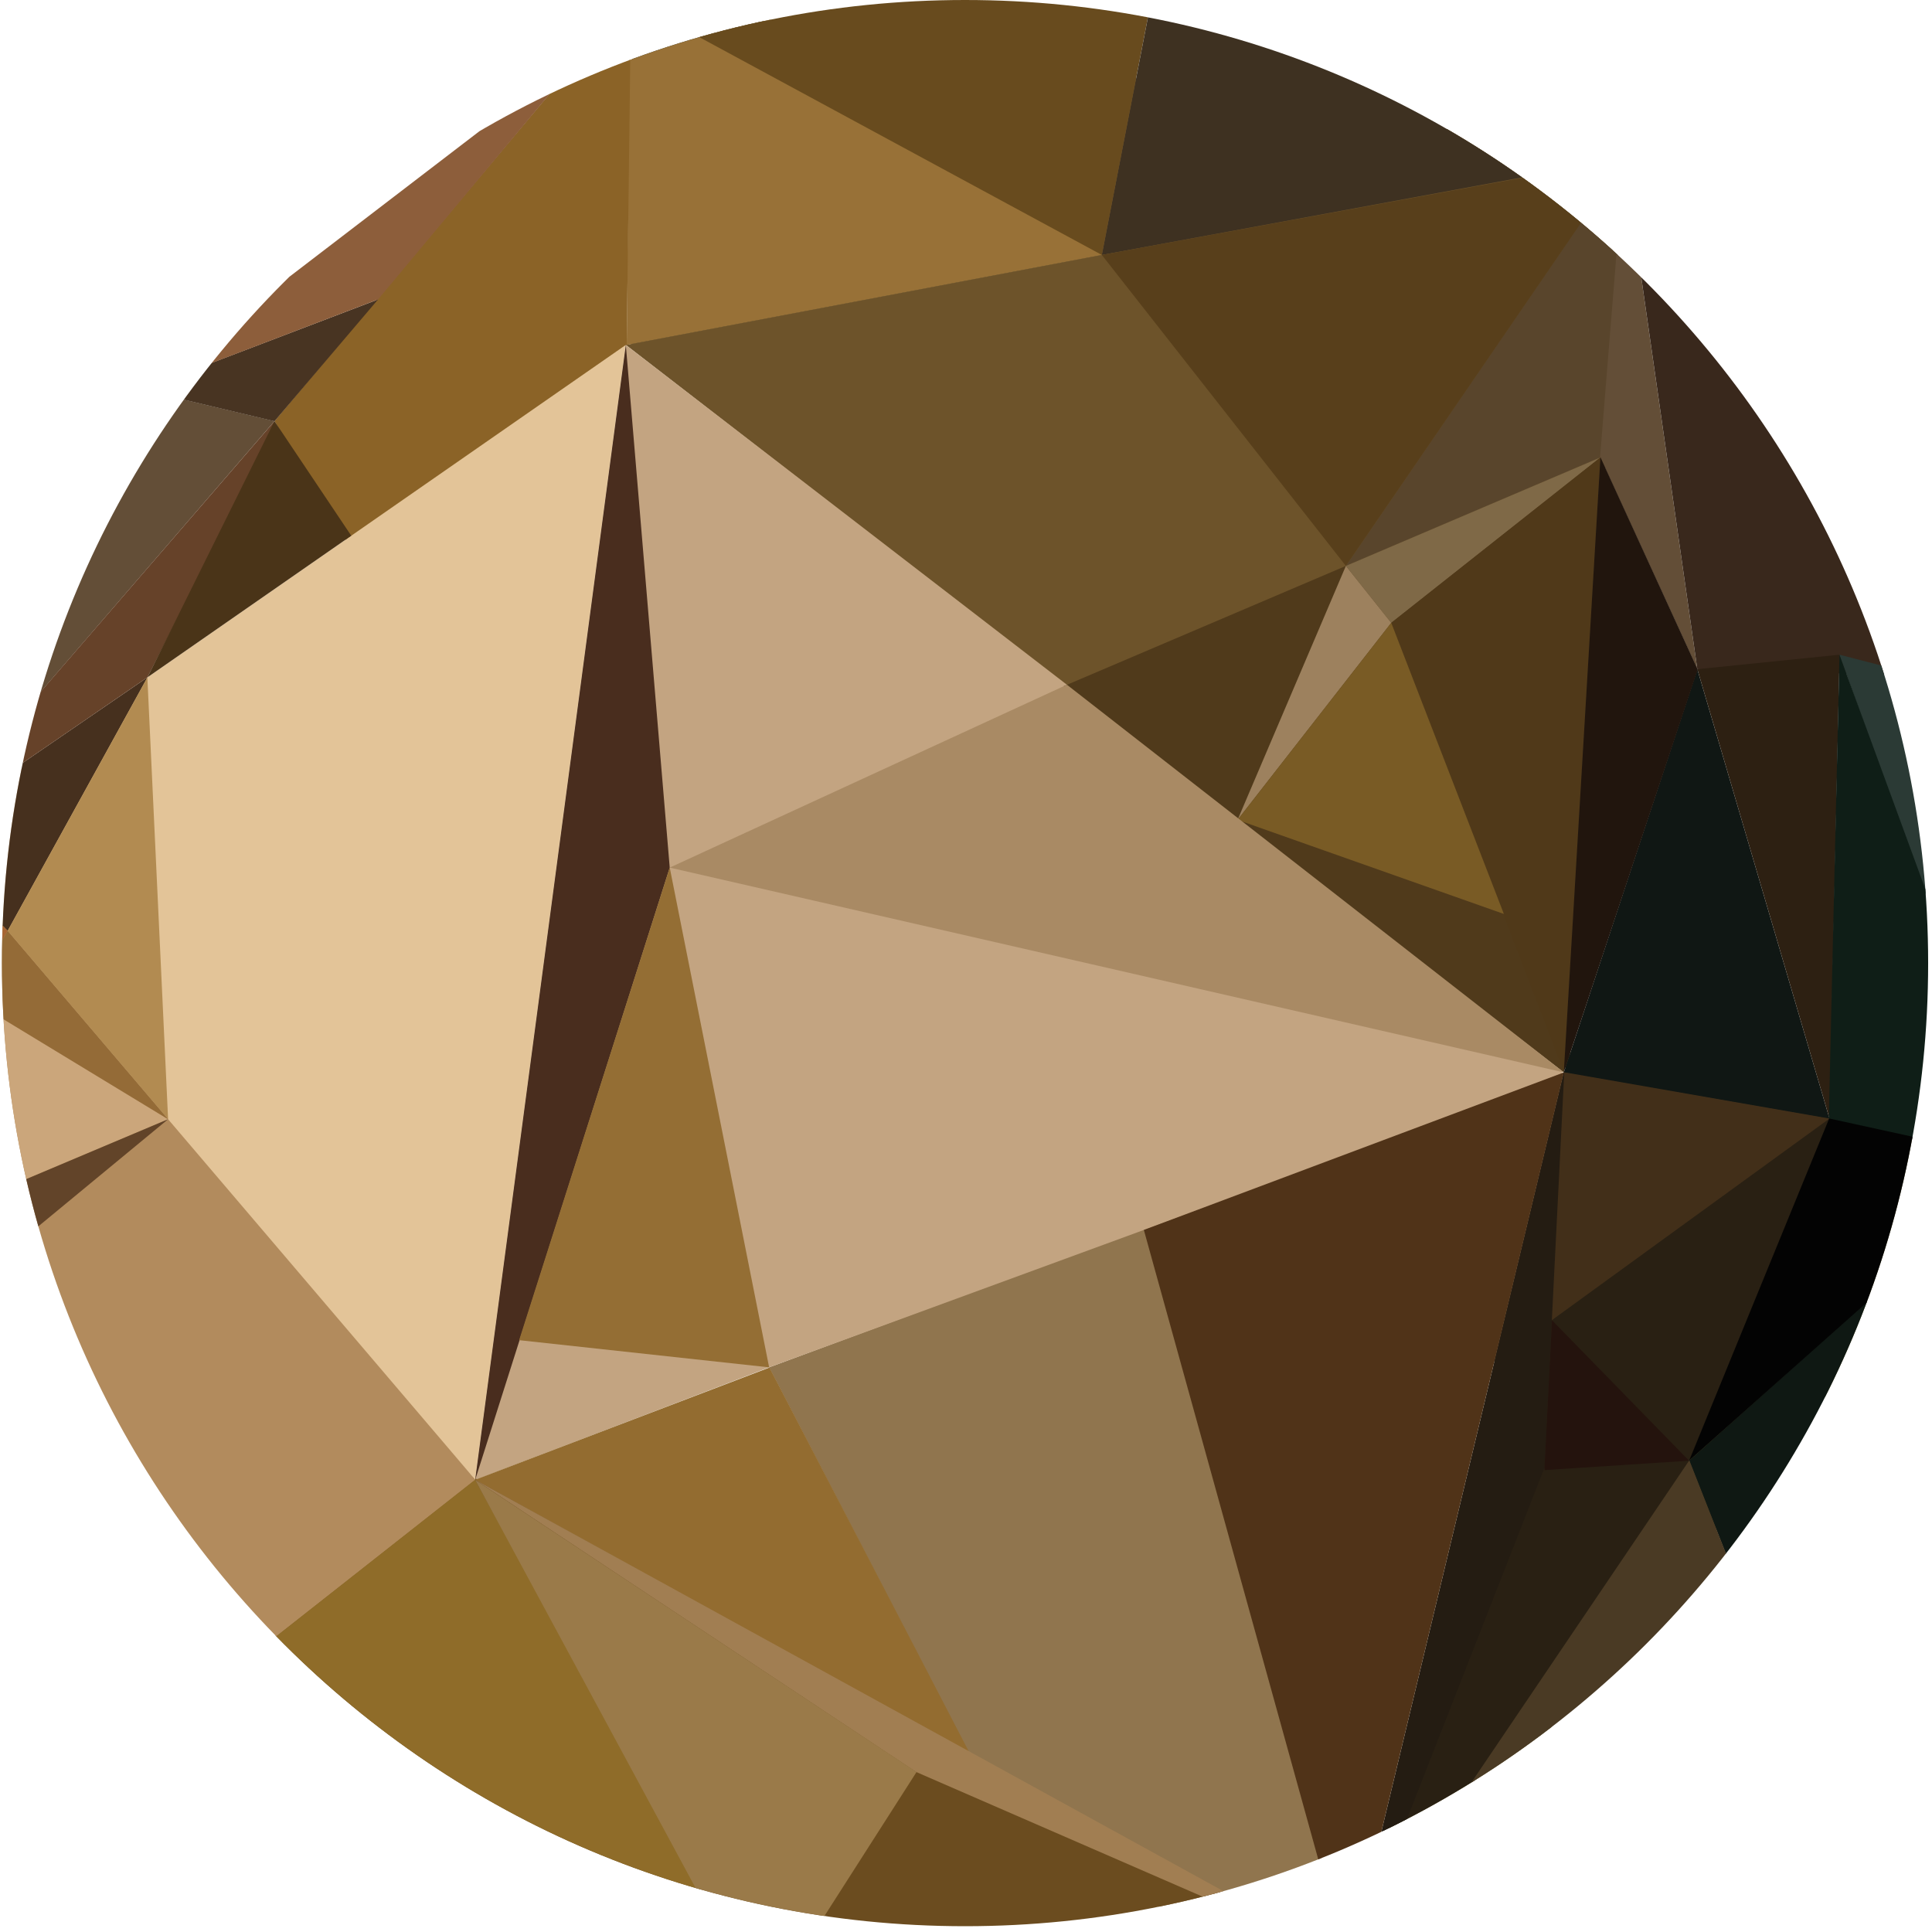
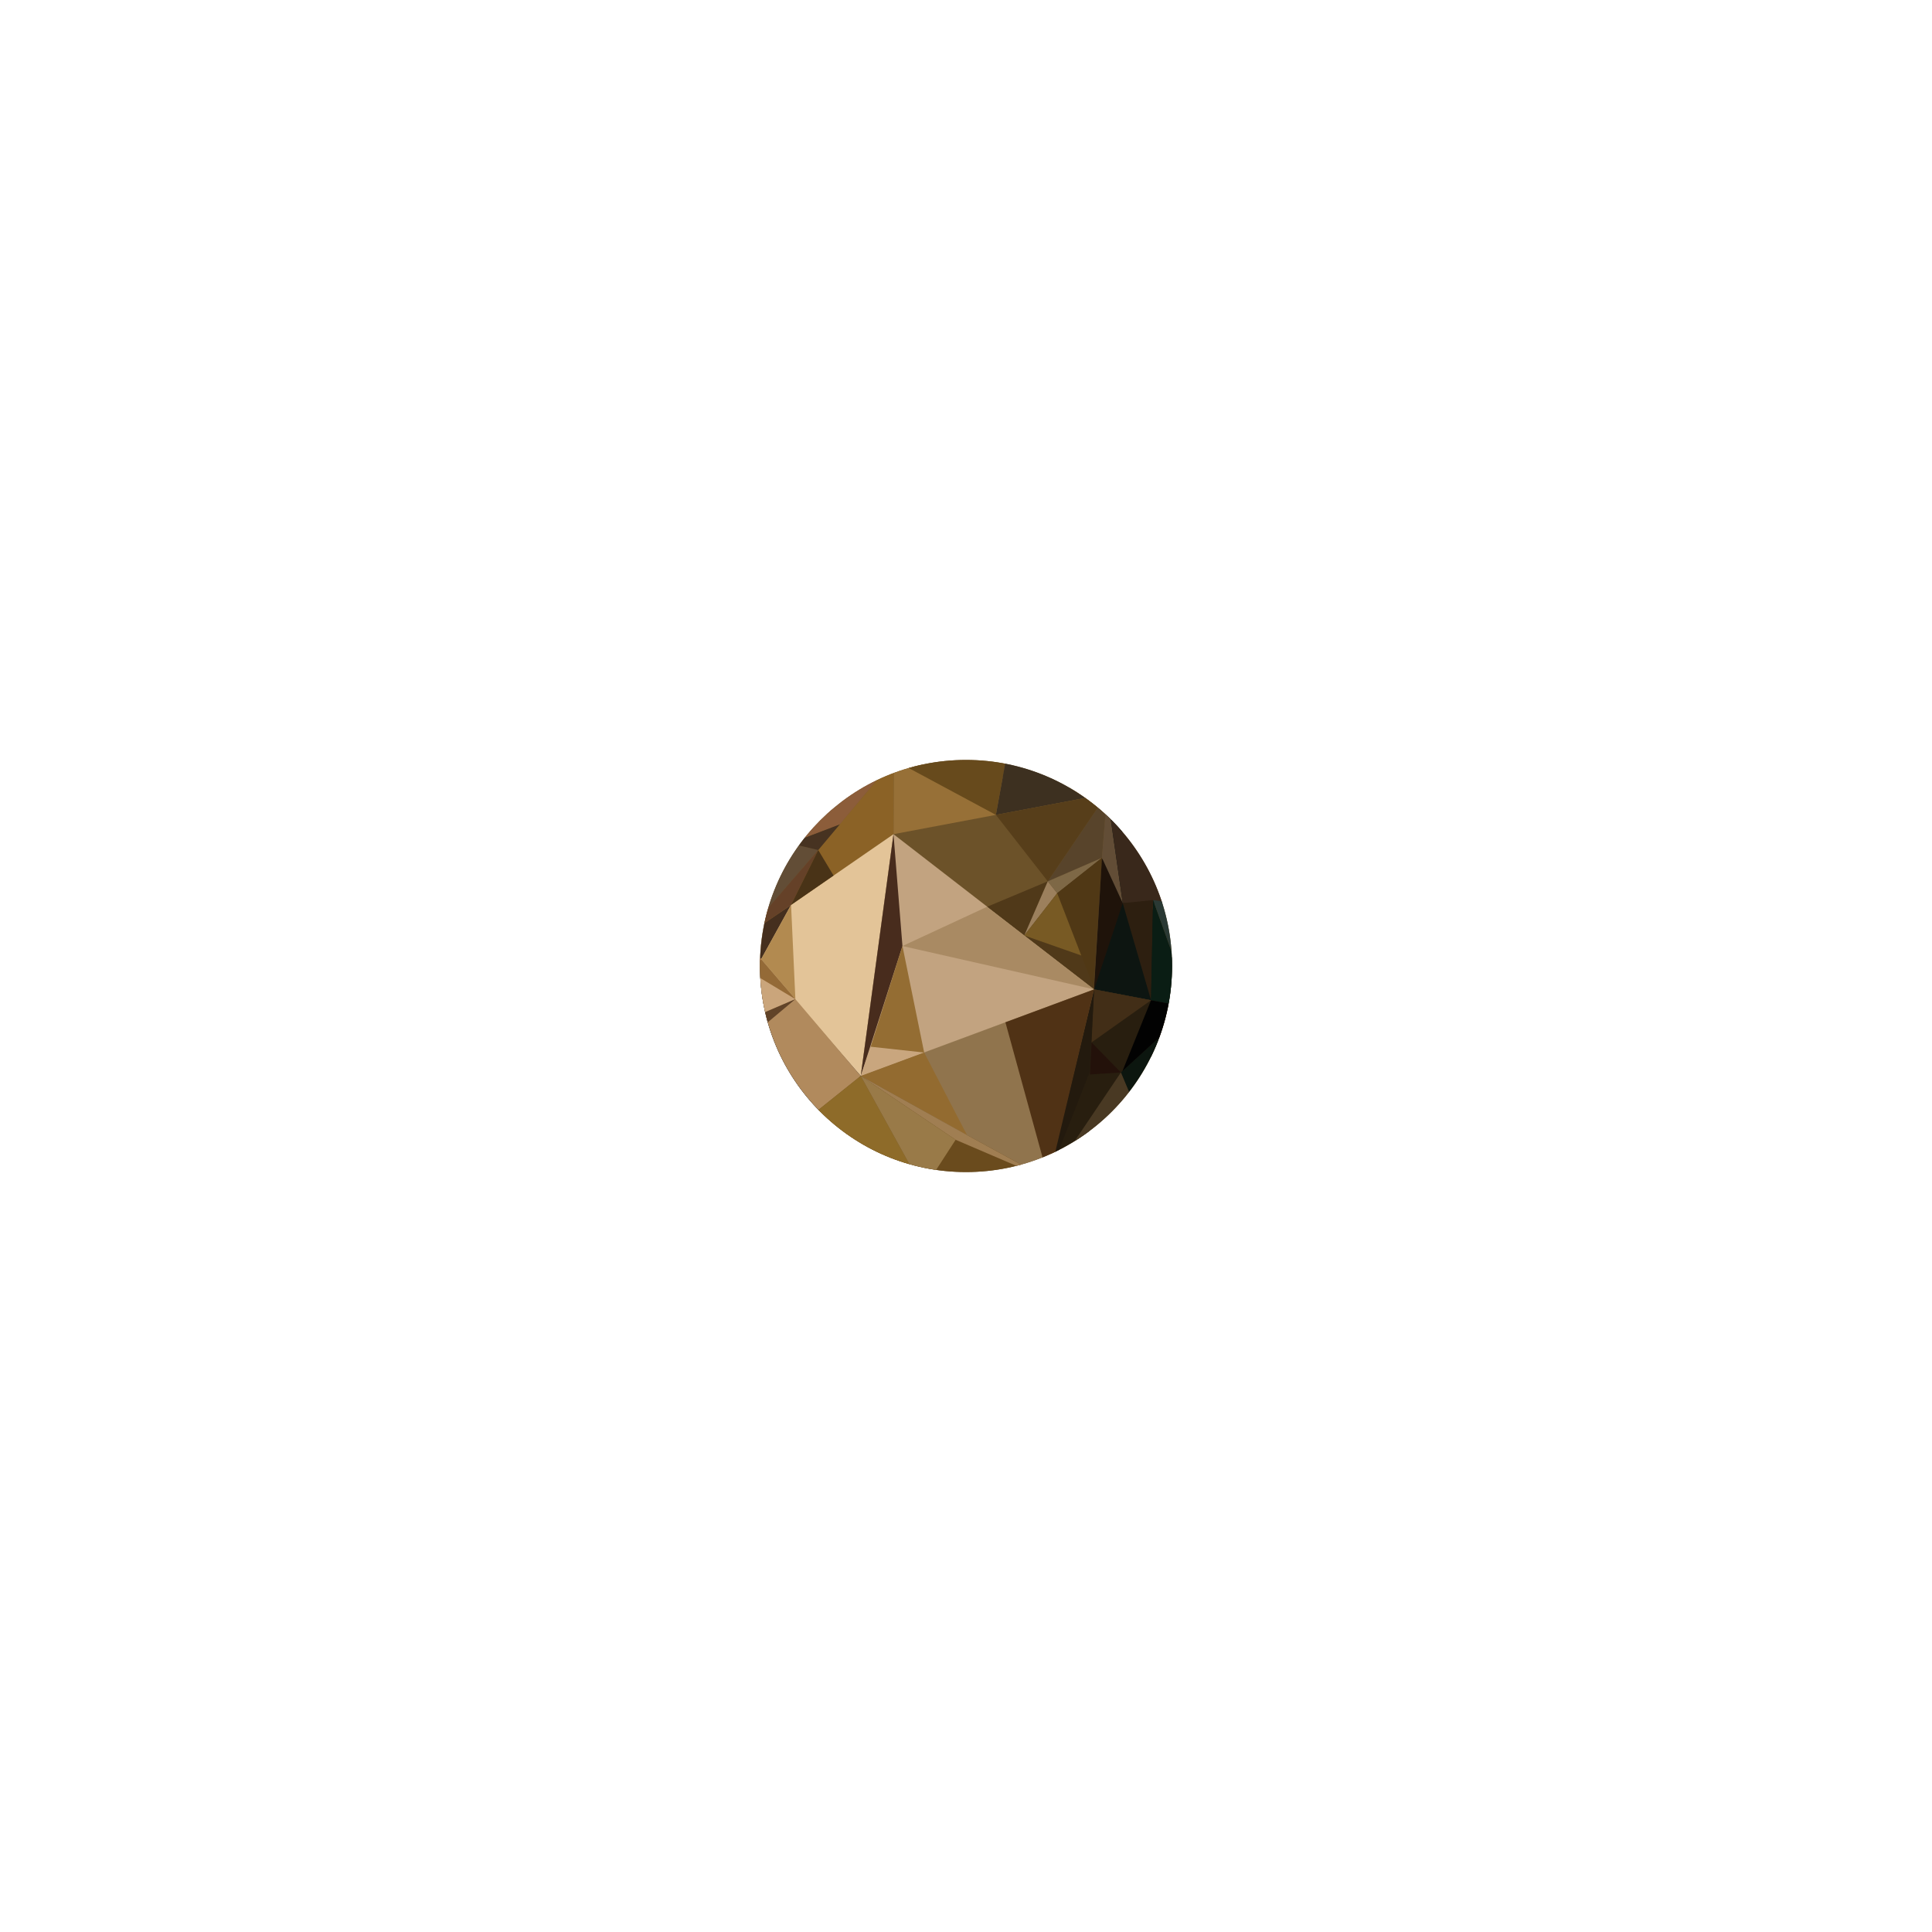
- <svg xmlns="http://www.w3.org/2000/svg" xmlns:xlink="http://www.w3.org/1999/xlink" version="1.1" id="Layer_1" x="0px" y="0px" width="1000px" height="1000px" viewBox="0 0 1000 1000" enable-background="new 0 0 1000 1000" xml:space="preserve">
-   <g>
+ <svg xmlns="http://www.w3.org/2000/svg" xmlns:xlink="http://www.w3.org/1999/xlink" version="1.1" id="Layer_1" x="0px" y="0px" width="1500px" height="1500px" viewBox="0 0 1500 1500" enable-background="new 0 0 1500 1500" xml:space="preserve">
+   <g id="Mercury">
    <defs>
-       <path id="SVGID_1_" d="M1,498.502C1,223.186,224.19,0,499.505,0c275.312,0,498.501,223.186,498.501,498.502    C998.006,773.817,774.817,997,499.505,997C224.19,997,1,773.817,1,498.502z" />
+       <circle id="SVGID_1_" cx="750" cy="750" r="159.975" />
    </defs>
    <clipPath id="SVGID_2_">
      <use xlink:href="#SVGID_1_" overflow="visible" />
    </clipPath>
-     <polygon clip-path="url(#SVGID_2_)" fill="#6C6432" points="1046.363,600.206 812.142,554.184 701.951,1015.874  " />
-     <path clip-path="url(#SVGID_2_)" fill="#48452C" d="M840.415,81.362" />
-     <polygon clip-path="url(#SVGID_2_)" fill="#48452C" points="812.142,554.184 326.816,178.616 840.415,81.362  " />
-     <path clip-path="url(#SVGID_2_)" fill="#26322C" d="M247.578,763.665" />
-     <polygon clip-path="url(#SVGID_2_)" fill="#26322C" points="840.415,81.362 327.2,-0.051 326.816,178.616  " />
-     <line clip-path="url(#SVGID_2_)" fill="#746E2E" x1="1046.363" y1="600.206" x2="812.142" y2="554.184" />
-     <path clip-path="url(#SVGID_2_)" fill="#0D152E" d="M245.99,203.421" />
-     <line clip-path="url(#SVGID_2_)" fill="#8F8239" x1="825.234" y1="329.016" x2="839.759" y2="80.872" />
-     <polygon clip-path="url(#SVGID_2_)" fill="#90754E" points="807.943,555.836 661.068,1036.894 500.718,906.017 398.106,707.738     " />
-     <polygon clip-path="url(#SVGID_2_)" fill="#292013" points="947.495,578.962 809.436,555.087 699.25,1016.775 874.263,756.553  " />
-     <path clip-path="url(#SVGID_2_)" fill="#48452C" d="M837.713,82.301" />
-     <polygon clip-path="url(#SVGID_2_)" fill="#6D532A" points="809.293,554.061 323.926,178.527 837.567,81.273  " />
-     <path clip-path="url(#SVGID_2_)" fill="#26322C" d="M244.87,764.605" />
-     <polygon clip-path="url(#SVGID_2_)" fill="#C3A481" points="323.926,178.527 552.232,354.414 810.435,556.544 398.106,707.738    245.871,766.064  " />
-     <polygon clip-path="url(#SVGID_2_)" fill="#987137" points="838.031,81.273 325.929,-1.497 324.392,178.527  " />
-     <polygon clip-path="url(#SVGID_2_)" fill="#101714" points="878.536,346.367 947.005,579.17 809.352,555.249  " />
-     <polygon clip-path="url(#SVGID_2_)" fill="#6B4C1F" points="699.25,1016.775 396.453,1039.263 87.134,890.97 244.87,764.605  " />
-     <path clip-path="url(#SVGID_2_)" fill="#0D152E" d="M243.288,204.326" />
-     <polygon clip-path="url(#SVGID_2_)" fill="#8B6327" points="326.449,13.032 324.392,178.527 179.001,279.805 142.073,217.972    302.505,27.104  " />
-     <polygon clip-path="url(#SVGID_2_)" fill="#E3C498" points="323.926,178.527 245.942,765.994 -40.464,435.223 76.321,350.589  " />
-     <polygon clip-path="url(#SVGID_2_)" fill="#B28B5D" points="246.06,765.968 87.134,890.97 -39.226,431.167  " />
-     <line clip-path="url(#SVGID_2_)" fill="#8F8239" x1="822.495" y1="329.962" x2="837.061" y2="81.821" />
-     <polygon clip-path="url(#SVGID_2_)" fill="#684B1E" points="325.661,-0.413 597.173,-6.513 570.313,131.963  " />
-     <polygon clip-path="url(#SVGID_2_)" fill="#3E3121" points="597.173,-6.513 840.914,82.02 570.313,131.963  " />
-     <polygon clip-path="url(#SVGID_2_)" fill="#8F6C29" points="396.453,1039.263 245.882,765.938 86.782,891.203  " />
-     <polyline clip-path="url(#SVGID_2_)" fill="#492D1E" points="245.942,765.994 323.926,178.527 346.65,449.072  " />
-     <polygon clip-path="url(#SVGID_2_)" fill="#503A1B" points="828.403,236.75 550.423,355.227 809.422,555.109  " />
-     <polygon clip-path="url(#SVGID_2_)" fill="#59452C" points="840.914,82.02 828.403,236.75 696.626,292.914  " />
-     <polygon clip-path="url(#SVGID_2_)" fill="#583F1B" points="696.626,292.914 570.313,131.963 840.987,82.299  " />
-     <polygon clip-path="url(#SVGID_2_)" fill="#7F6947" points="696.626,292.914 720.109,322.381 828.403,236.75  " />
-     <polygon clip-path="url(#SVGID_2_)" fill="#503919" points="720.109,322.381 809.493,555.041 828.403,236.75  " />
-     <polygon clip-path="url(#SVGID_2_)" fill="#9D815E" points="720.109,322.381 640.564,424.369 696.626,292.914  " />
-     <polygon clip-path="url(#SVGID_2_)" fill="#795B25" points="720.109,322.381 640.564,424.369 778.411,473.068  " />
-     <path clip-path="url(#SVGID_2_)" fill="#33321B" d="M840.65,79.048" />
-     <path clip-path="url(#SVGID_2_)" fill="#393720" d="M840.914,82.02" />
-     <polygon clip-path="url(#SVGID_2_)" fill="#634E37" points="828.178,236.658 840.688,81.928 878.536,346.367  " />
-     <polygon clip-path="url(#SVGID_2_)" fill="#39281C" points="840.548,80.879 986.263,349.54 878.536,346.367  " />
-     <polygon clip-path="url(#SVGID_2_)" fill="#2B3A35" points="1046.583,601.579 986.177,347.679 951.972,338.838  " />
-     <polygon clip-path="url(#SVGID_2_)" fill="#2D2012" points="878.536,346.367 952.163,338.866 947.005,579.17  " />
-     <polygon clip-path="url(#SVGID_2_)" fill="#0F1E17" points="946.534,581.453 1048.234,601.318 952.108,338.908  " />
-     <polygon clip-path="url(#SVGID_2_)" fill="#0F1813" points="1046.773,601.609 908.089,841.785 874.266,756.06  " />
-     <polygon clip-path="url(#SVGID_2_)" fill="#4A3A24" points="697.159,1017.868 908.257,841.886 874.399,755.853  " />
-     <polygon clip-path="url(#SVGID_2_)" fill="#46301E" points="-43.225,432.558 76.321,350.589 3.96,481.797  " />
-     <polygon clip-path="url(#SVGID_2_)" fill="#634E37" points="-43.225,432.558 73.497,201.688 142.073,217.972  " />
-     <polygon clip-path="url(#SVGID_2_)" fill="#664229" points="142.073,217.972 141.022,223.219 76.321,350.589 -43.545,432.81  " />
-     <polygon clip-path="url(#SVGID_2_)" fill="#483422" points="73.245,201.675 195.678,154.993 142.073,218.043  " />
-     <polygon clip-path="url(#SVGID_2_)" fill="#4A3418" points="142.073,217.972 181.812,277.284 76.321,350.589  " />
-     <polygon clip-path="url(#SVGID_2_)" fill="#B29C7F" points="-43.225,432.558 -53.152,505.816 -16.012,516.727  " />
-     <polygon clip-path="url(#SVGID_2_)" fill="#A76534" points="3.96,481.797 -16.012,516.727 -43.225,432.558  " />
-     <polygon clip-path="url(#SVGID_2_)" fill="#8D5E3B" points="304.405,24.831 195.678,154.993 73.497,201.688  " />
-     <polygon clip-path="url(#SVGID_2_)" fill="#6D461C" points="-16.012,516.727 -19.565,624.294 -53.152,505.816  " />
-     <polygon clip-path="url(#SVGID_2_)" fill="#ED9D54" points="86.782,891.203 -19.565,624.294 17.403,636.771  " />
-     <polygon clip-path="url(#SVGID_2_)" fill="#CBA67B" points="-16.012,516.727 87.006,579.312 -19.565,624.294  " />
-     <polygon clip-path="url(#SVGID_2_)" fill="#624429" points="17.403,636.771 87.006,579.312 -19.565,624.294  " />
-     <polygon clip-path="url(#SVGID_2_)" fill="#B28B51" points="76.276,350.701 87.006,579.312 3.96,481.797  " />
-     <polygon clip-path="url(#SVGID_2_)" fill="#946B37" points="3.96,481.797 -16.012,516.727 87.006,579.312  " />
-     <polygon clip-path="url(#SVGID_2_)" fill="#936C30" points="398.291,707.836 501.941,907.514 245.882,765.938  " />
-     <polygon clip-path="url(#SVGID_2_)" fill="#A17E52" points="698.935,1014.974 474.097,917.13 245.965,765.968  " />
-     <polygon clip-path="url(#SVGID_2_)" fill="#422F19" points="946.936,578.962 773.233,705.09 809.422,554.969  " />
-     <polygon clip-path="url(#SVGID_2_)" fill="#030303" points="874.266,756.06 946.779,578.922 1048.285,601.134  " />
-     <polygon clip-path="url(#SVGID_2_)" fill="#241C12" points="809.703,553.921 799.42,759.682 697.981,1018.875  " />
-     <polyline clip-path="url(#SVGID_2_)" fill="#24130D" points="799.489,760.915 874.266,756.06 803.301,683.338 799.42,759.682  " />
-     <polygon clip-path="url(#SVGID_2_)" fill="#9A7A49" points="394.815,1041.598 474.383,917.216 245.942,765.994  " />
-     <polygon clip-path="url(#SVGID_2_)" fill="#A98A64" points="346.65,449.072 809.563,555.109 552.232,354.414  " />
-     <polyline clip-path="url(#SVGID_2_)" fill="#946E34" points="346.65,449.072 398.106,707.738 268.701,693.667 346.65,449.072  " />
-     <polygon clip-path="url(#SVGID_2_)" fill="#503318" points="592.058,636.622 697.981,1018.875 809.436,555.087  " />
-     <polygon clip-path="url(#SVGID_2_)" fill="#21150D" points="828.378,236.647 878.736,346.532 809.422,555.041  " />
+     <circle clip-path="url(#SVGID_2_)" fill="#6C5229" cx="750" cy="750" r="159.975" />
+     <path clip-path="url(#SVGID_2_)" fill="#47452B" d="M859.403,616.136" />
+     <path clip-path="url(#SVGID_2_)" fill="#26322C" d="M669.155,835.095" />
+     <path clip-path="url(#SVGID_2_)" fill="#0B132D" d="M668.645,655.305" />
+     <g clip-path="url(#SVGID_2_)">
+       <g>
+         <path fill="#0B132D" d="M623.761,758.903c0.858,0,2.002-1.303,0.696-1.303C623.6,757.601,622.455,758.903,623.761,758.903     L623.761,758.903z" />
+       </g>
+     </g>
+     <polygon clip-path="url(#SVGID_2_)" fill="#0D1321" points="669.155,835.095 618.545,875.658 577.542,729.385  " />
+     <polygon clip-path="url(#SVGID_2_)" fill="#90744D" points="849.462,768.159 814.177,915.894 750.782,881.257 668.361,834.969  " />
+     <polygon clip-path="url(#SVGID_2_)" fill="#281E0F" points="925.25,782.438 893.674,776.577 849.462,768.159 814.177,915.894  " />
+     <polygon clip-path="url(#SVGID_2_)" fill="#6C5229" points="849.462,768.159 693.703,647.647 773.2,632.668 859.563,616.347  " />
+     <path clip-path="url(#SVGID_2_)" fill="#26322C" d="M668.286,835.397" />
+     <polygon clip-path="url(#SVGID_2_)" fill="#C2A380" points="693.703,647.647 849.462,768.159 668.286,835.397  " />
+     <polygon clip-path="url(#SVGID_2_)" fill="#977037" points="859.563,616.347 693.844,590.025 693.703,647.647 773.2,632.668  " />
+     <polygon clip-path="url(#SVGID_2_)" fill="#0D1511" points="859.563,616.347 925.25,782.438 893.674,776.577 849.462,768.159  " />
+     <polygon clip-path="url(#SVGID_2_)" fill="#6A4B1D" points="814.177,915.894 715.703,923.998 616.439,876.408 667.059,835.856  " />
+     <path clip-path="url(#SVGID_2_)" fill="#0B132D" d="M667.778,655.596" />
+     <polygon clip-path="url(#SVGID_2_)" fill="#8B6226" points="693.844,590.025 693.703,647.647 576.674,729.688  " />
+     <g clip-path="url(#SVGID_2_)">
+       <g>
+         <path fill="#0B132D" d="M622.907,759.209c0.857,0,2.002-1.303,0.696-1.303C622.746,757.907,621.601,759.209,622.907,759.209     L622.907,759.209z" />
+       </g>
+     </g>
+     <polygon clip-path="url(#SVGID_2_)" fill="#E3C498" points="693.703,647.647 668.286,835.397 576.674,729.688 614.181,702.569  " />
+     <polygon clip-path="url(#SVGID_2_)" fill="#B18A5D" points="668.286,835.397 617.667,875.948 576.674,729.688 617.535,775.716  " />
+     <polygon clip-path="url(#SVGID_2_)" fill="#674A1C" points="693.844,590.025 781.344,587.935 773.2,632.668  " />
+     <polygon clip-path="url(#SVGID_2_)" fill="#3D3020" points="781.344,587.935 859.563,616.347 773.2,632.668  " />
+     <polygon clip-path="url(#SVGID_2_)" fill="#8E6B29" points="716.93,923.539 668.286,835.397 617.553,876.022  " />
+     <polygon clip-path="url(#SVGID_2_)" fill="#482C1D" points="693.703,647.647 700.665,734.499 668.286,835.397  " />
+     <polygon clip-path="url(#SVGID_2_)" fill="#503919" points="855.547,666.002 813.491,684.26 766.341,704.021 849.462,768.159  " />
+     <polygon clip-path="url(#SVGID_2_)" fill="#58442B" points="859.563,616.347 855.547,666.002 813.491,684.26  " />
+     <polygon clip-path="url(#SVGID_2_)" fill="#573E1A" points="813.491,684.26 773.2,632.668 859.563,616.347  " />
+     <polygon clip-path="url(#SVGID_2_)" fill="#7E6846" points="813.491,684.26 820.796,693.481 855.547,666.002  " />
+     <polygon clip-path="url(#SVGID_2_)" fill="#503815" points="820.796,693.481 848.574,765.228 855.547,666.002  " />
+     <polygon clip-path="url(#SVGID_2_)" fill="#9C805D" points="820.796,693.481 795.238,726.319 813.491,684.26  " />
+     <polygon clip-path="url(#SVGID_2_)" fill="#785A24" points="820.796,693.481 795.238,726.319 839.504,741.838  " />
+     <polygon clip-path="url(#SVGID_2_)" fill="#1F130A" points="855.547,666.002 871.709,701.208 849.462,768.159  " />
+     <path clip-path="url(#SVGID_2_)" fill="#32311A" d="M859.478,615.392" />
+     <path clip-path="url(#SVGID_2_)" fill="#38371F" d="M859.563,616.347" />
+     <polygon clip-path="url(#SVGID_2_)" fill="#624D36" points="855.547,666.002 859.563,616.347 871.709,701.208  " />
+     <polygon clip-path="url(#SVGID_2_)" fill="#39281B" points="859.563,616.347 906.24,701.609 871.709,701.208  " />
+     <polygon clip-path="url(#SVGID_2_)" fill="#2A3934" points="925.25,782.438 907.521,700.703 895.264,698.771  " />
+     <polygon clip-path="url(#SVGID_2_)" fill="#2D1F10" points="871.709,701.208 895.264,698.771 893.674,776.577  " />
+     <polygon clip-path="url(#SVGID_2_)" fill="#0A1D14" points="893.674,776.577 925.25,782.438 895.264,698.771  " />
+     <polygon clip-path="url(#SVGID_2_)" fill="#0C160F" points="925.25,782.438 881.122,860.165 870.267,832.654  " />
+     <polygon clip-path="url(#SVGID_2_)" fill="#493923" points="814.177,915.894 881.69,859.72 870.267,832.654  " />
+     <polygon clip-path="url(#SVGID_2_)" fill="#452F1E" points="575.833,728.839 614.181,702.569 590.975,744.64  " />
+     <polygon clip-path="url(#SVGID_2_)" fill="#624D36" points="575.833,728.839 613.29,654.75 635.278,659.966  " />
+     <polygon clip-path="url(#SVGID_2_)" fill="#654128" points="635.278,659.966 614.181,702.569 575.833,728.839  " />
+     <polygon clip-path="url(#SVGID_2_)" fill="#473321" points="613.29,654.75 652.098,639.956 635.278,659.966  " />
+     <polygon clip-path="url(#SVGID_2_)" fill="#493317" points="635.278,659.966 647.18,679.779 614.181,702.569  " />
+     <polygon clip-path="url(#SVGID_2_)" fill="#B19C7F" points="575.833,728.839 572.646,752.348 584.565,755.849  " />
+     <polygon clip-path="url(#SVGID_2_)" fill="#A76533" points="590.975,744.64 584.565,755.849 575.833,728.839  " />
+     <polygon clip-path="url(#SVGID_2_)" fill="#8C5D3A" points="693.844,590.025 652.098,639.956 613.29,654.75  " />
+     <polygon clip-path="url(#SVGID_2_)" fill="#6C451B" points="584.565,755.849 583.425,790.368 572.646,752.348  " />
+     <polygon clip-path="url(#SVGID_2_)" fill="#EC9C54" points="617.553,876.022 583.425,790.368 595.288,794.373  " />
+     <polygon clip-path="url(#SVGID_2_)" fill="#CAA57B" points="584.565,755.849 617.535,775.716 583.425,790.368  " />
+     <polygon clip-path="url(#SVGID_2_)" fill="#614328" points="595.288,794.373 617.535,775.716 583.425,790.368  " />
+     <polygon clip-path="url(#SVGID_2_)" fill="#B28A50" points="614.181,702.569 617.535,775.716 590.975,744.64  " />
+     <polygon clip-path="url(#SVGID_2_)" fill="#946A37" points="590.975,744.64 584.565,755.849 617.535,775.716  " />
+     <g clip-path="url(#SVGID_2_)">
+       <g>
+         <path fill="#6A6230" d="M546.438,732.271c1.128,0,1.462-1.48,0.154-1.48C545.464,730.79,545.13,732.271,546.438,732.271     L546.438,732.271z" />
+       </g>
+     </g>
+     <polygon clip-path="url(#SVGID_2_)" fill="#C9A67E" points="668.286,835.397 717.521,817.179 675.993,812.662  " />
+     <polygon clip-path="url(#SVGID_2_)" fill="#936B30" points="717.521,817.179 750.782,881.257 668.286,835.397  " />
+     <polygon clip-path="url(#SVGID_2_)" fill="#A07E52" points="814.177,915.894 741.95,884.922 668.286,835.397 750.782,881.257  " />
+     <polygon clip-path="url(#SVGID_2_)" fill="#422E17" points="893.674,776.577 847.493,809.318 849.462,768.159  " />
+     <polygon clip-path="url(#SVGID_2_)" fill="#020202" points="871.454,831.612 893.674,776.577 925.25,782.438  " />
+     <polygon clip-path="url(#SVGID_2_)" fill="#231A0E" points="849.462,768.159 845.973,832.517 813.879,914.198  " />
+     <polyline clip-path="url(#SVGID_2_)" fill="#23110A" points="846.271,834.213 870.267,832.654 847.493,809.318 846.247,833.815     " />
+     <polygon clip-path="url(#SVGID_2_)" fill="#997A48" points="716.93,923.539 741.95,884.922 668.286,835.397  " />
+     <polygon clip-path="url(#SVGID_2_)" fill="#A98A63" points="700.665,734.499 849.462,768.159 795.238,726.319 766.341,704.021  " />
+     <polygon clip-path="url(#SVGID_2_)" fill="#946D33" points="717.521,817.179 675.993,812.662 700.665,734.499  " />
+     <polygon clip-path="url(#SVGID_2_)" fill="#503215" points="780.601,793.7 814.177,915.894 849.462,768.159  " />
  </g>
</svg>
